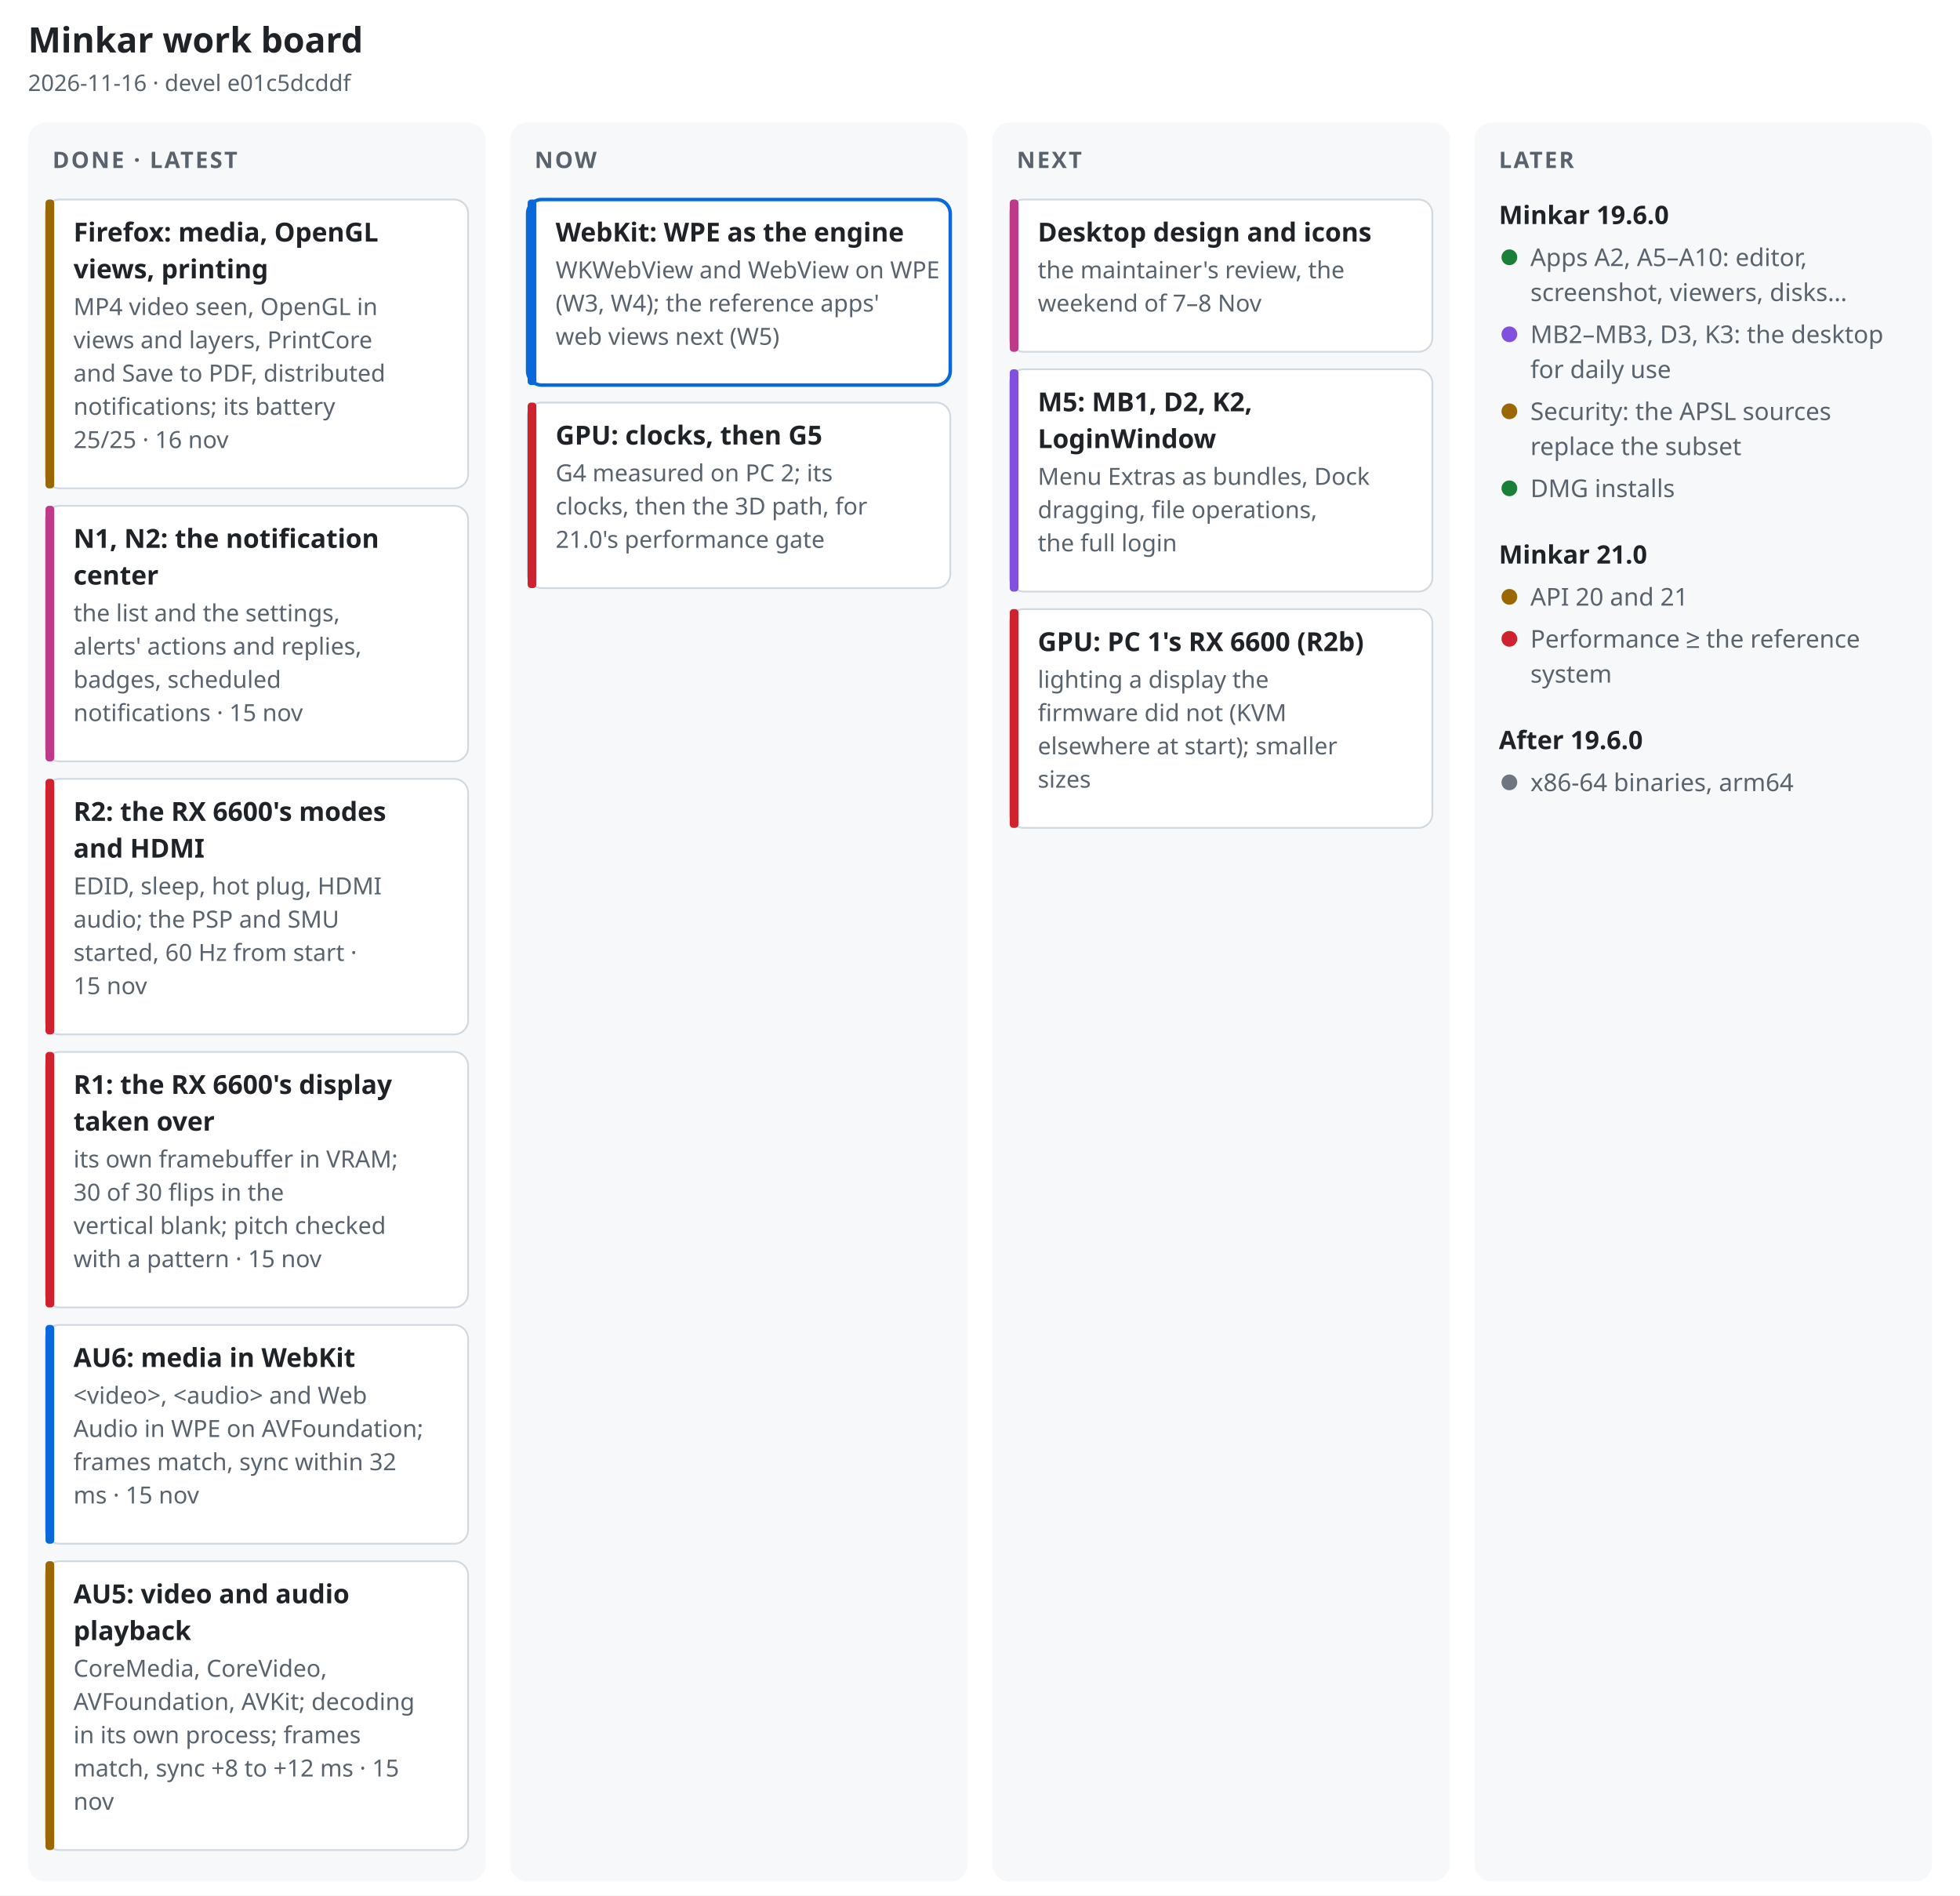
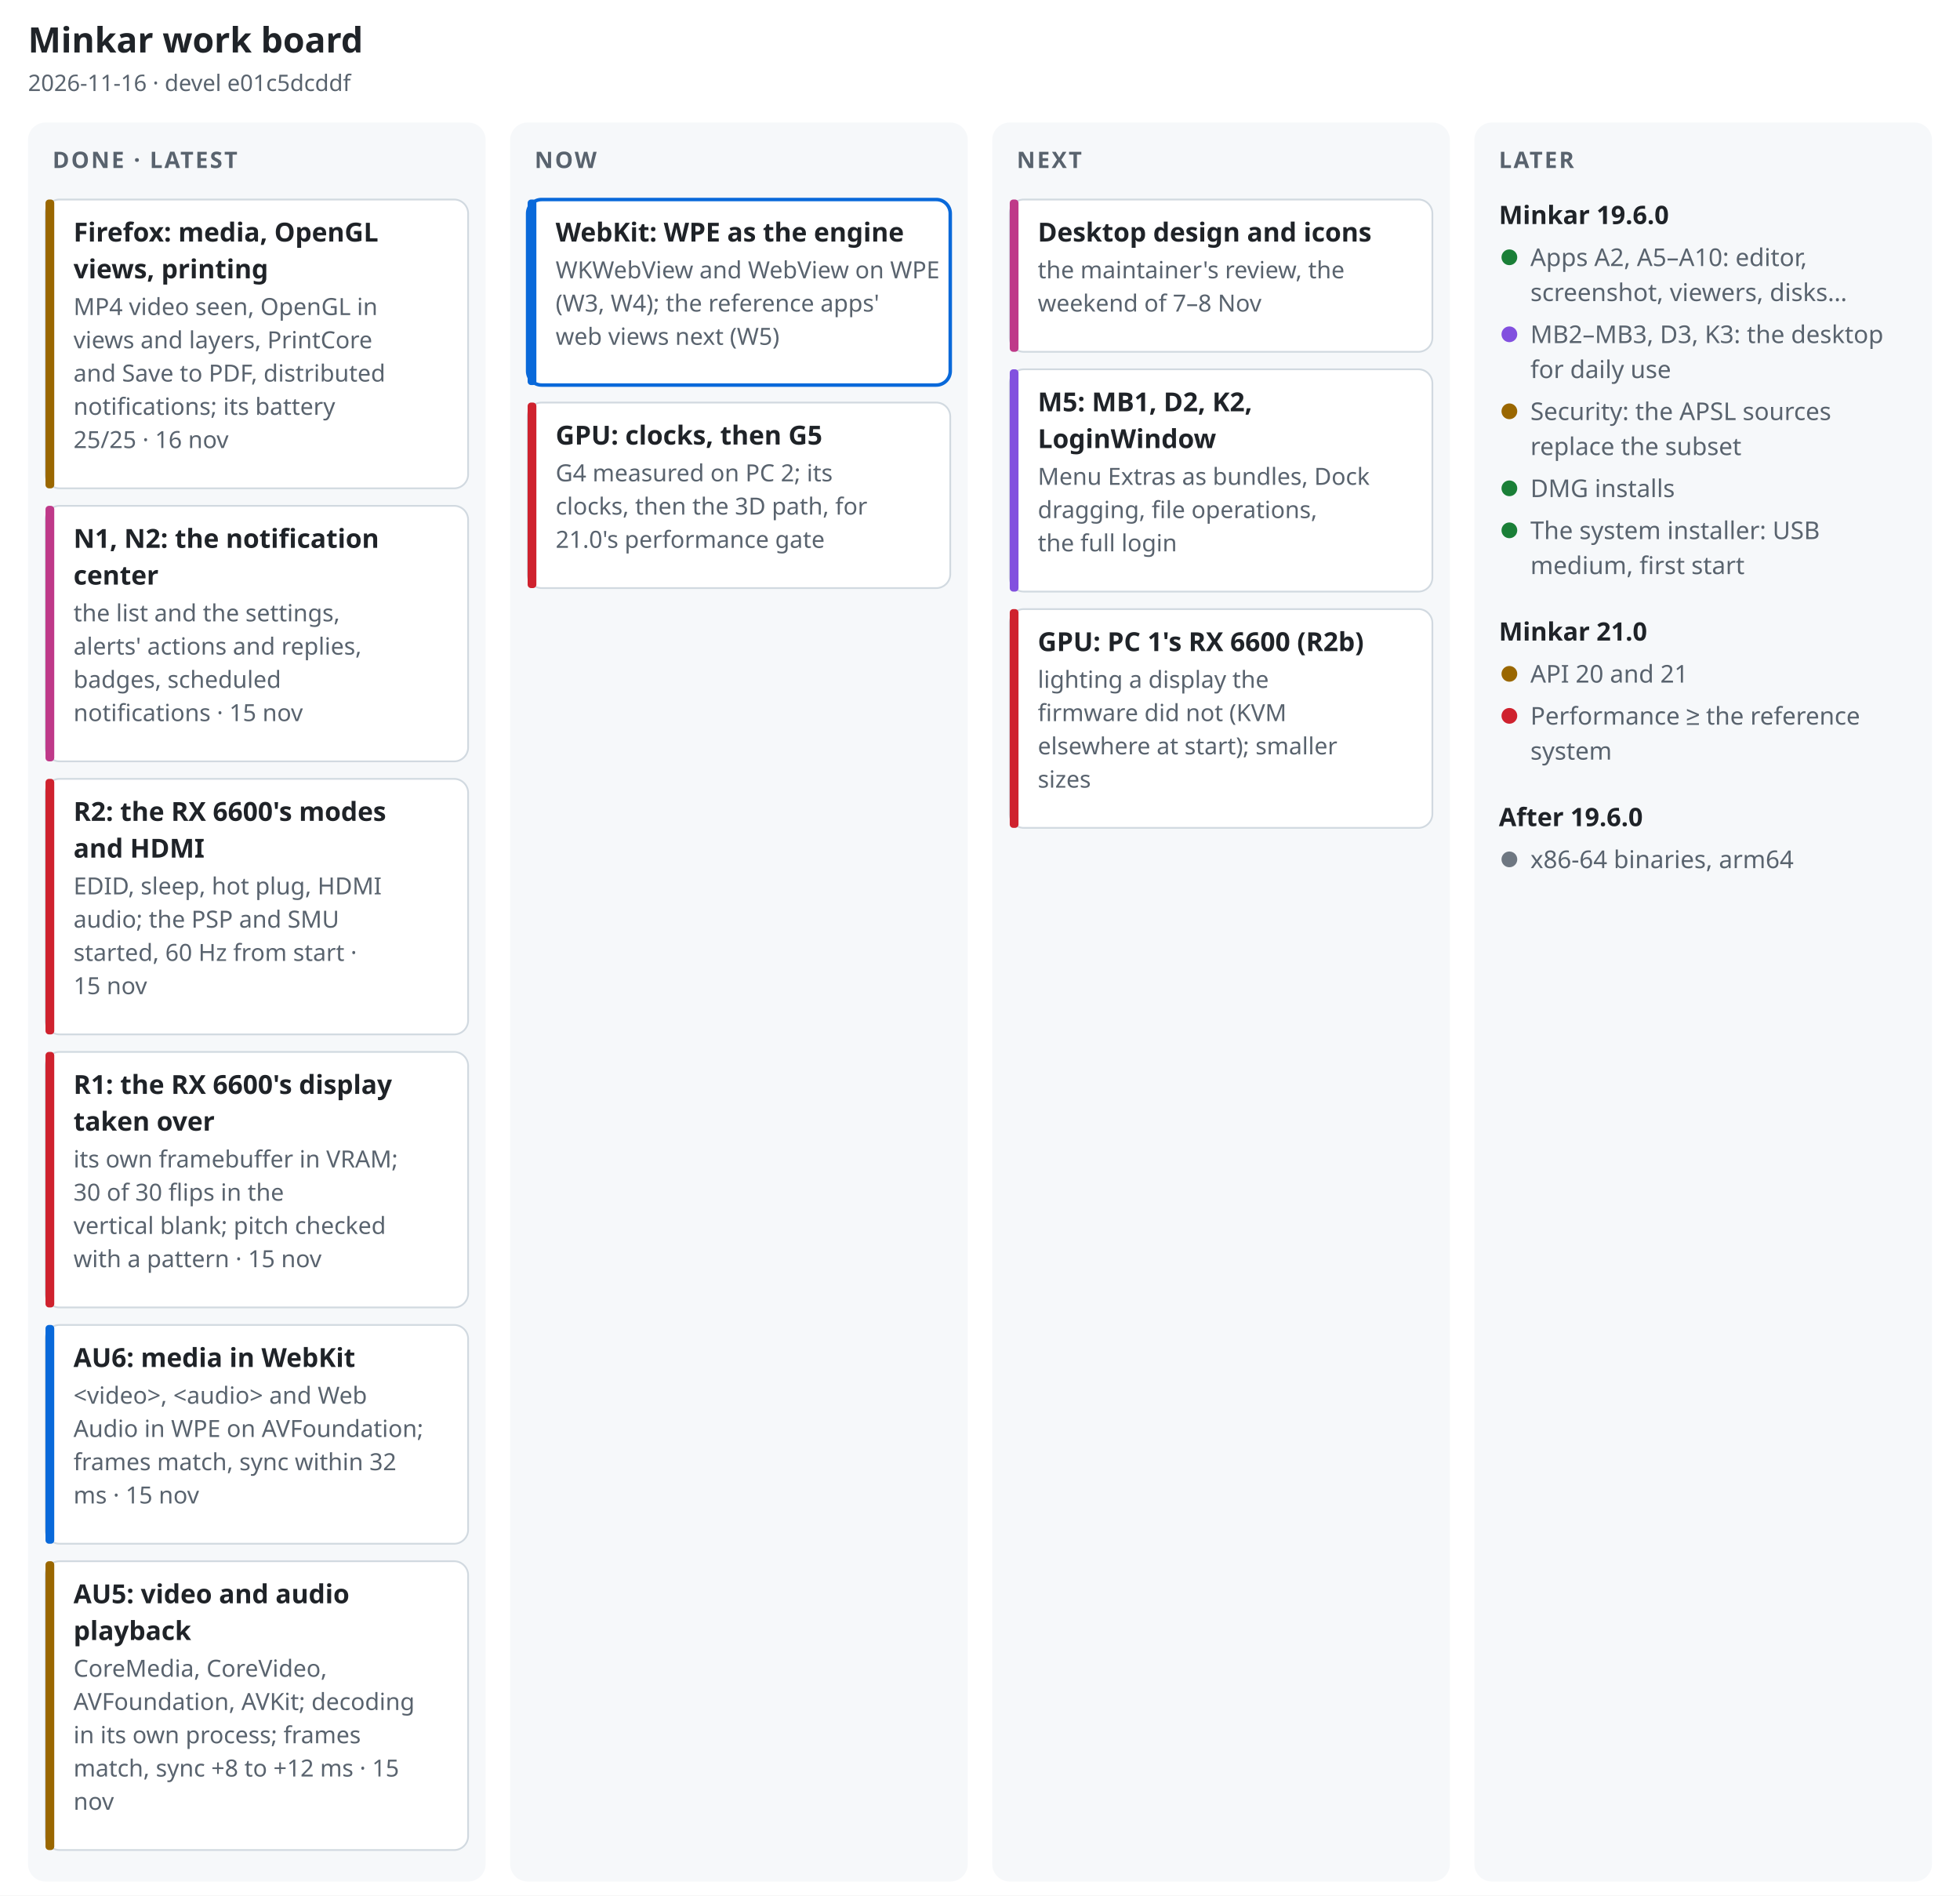
<svg xmlns="http://www.w3.org/2000/svg" width="1120" height="1083" viewBox="0 0 1120 1083" font-family="-apple-system, BlinkMacSystemFont, 'Segoe UI', 'Noto Sans', Helvetica, Arial, sans-serif" role="img" aria-label="Minkar work board, 2026-11-16">
  <rect width="1120" height="1083" fill="#ffffff" />
  <text x="16" y="30" font-size="20" font-weight="700" fill="#1f2328" text-anchor="start">Minkar work board</text>
  <text x="16" y="52" font-size="13" font-weight="400" fill="#59636e" text-anchor="start">2026-11-16 · devel e01c5dcddf</text>
  <rect x="16" y="70" width="261.5" height="1005" rx="10" fill="#f6f8fa" />
  <text x="30" y="96" font-size="13" font-weight="700" fill="#59636e" text-anchor="start" letter-spacing=".08em">DONE · LATEST</text>
  <rect x="26" y="114" width="241.5" height="165" rx="8" fill="#ffffff" stroke="#d1d9e0" stroke-width="1" />
  <rect x="26" y="114" width="5" height="165" rx="2" fill="#9a6700" />
  <text x="42" y="138" font-size="15" font-weight="650" fill="#1f2328" text-anchor="start">Firefox: media, OpenGL</text>
  <text x="42" y="159" font-size="15" font-weight="650" fill="#1f2328" text-anchor="start">views, printing</text>
  <text x="42" y="180" font-size="13.5" font-weight="400" fill="#59636e" text-anchor="start">MP4 video seen, OpenGL in</text>
  <text x="42" y="199" font-size="13.5" font-weight="400" fill="#59636e" text-anchor="start">views and layers, PrintCore</text>
  <text x="42" y="218" font-size="13.5" font-weight="400" fill="#59636e" text-anchor="start">and Save to PDF, distributed</text>
  <text x="42" y="237" font-size="13.5" font-weight="400" fill="#59636e" text-anchor="start">notifications; its battery</text>
  <text x="42" y="256" font-size="13.5" font-weight="400" fill="#59636e" text-anchor="start">25/25 · 16 nov</text>
  <rect x="26" y="289" width="241.5" height="146" rx="8" fill="#ffffff" stroke="#d1d9e0" stroke-width="1" />
  <rect x="26" y="289" width="5" height="146" rx="2" fill="#bf3989" />
  <text x="42" y="313" font-size="15" font-weight="650" fill="#1f2328" text-anchor="start">N1, N2: the notification</text>
  <text x="42" y="334" font-size="15" font-weight="650" fill="#1f2328" text-anchor="start">center</text>
  <text x="42" y="355" font-size="13.5" font-weight="400" fill="#59636e" text-anchor="start">the list and the settings,</text>
  <text x="42" y="374" font-size="13.5" font-weight="400" fill="#59636e" text-anchor="start">alerts' actions and replies,</text>
  <text x="42" y="393" font-size="13.5" font-weight="400" fill="#59636e" text-anchor="start">badges, scheduled</text>
  <text x="42" y="412" font-size="13.5" font-weight="400" fill="#59636e" text-anchor="start">notifications · 15 nov</text>
  <rect x="26" y="445" width="241.5" height="146" rx="8" fill="#ffffff" stroke="#d1d9e0" stroke-width="1" />
  <rect x="26" y="445" width="5" height="146" rx="2" fill="#cf222e" />
  <text x="42" y="469" font-size="15" font-weight="650" fill="#1f2328" text-anchor="start">R2: the RX 6600's modes</text>
  <text x="42" y="490" font-size="15" font-weight="650" fill="#1f2328" text-anchor="start">and HDMI</text>
  <text x="42" y="511" font-size="13.5" font-weight="400" fill="#59636e" text-anchor="start">EDID, sleep, hot plug, HDMI</text>
  <text x="42" y="530" font-size="13.5" font-weight="400" fill="#59636e" text-anchor="start">audio; the PSP and SMU</text>
  <text x="42" y="549" font-size="13.5" font-weight="400" fill="#59636e" text-anchor="start">started, 60 Hz from start ·</text>
  <text x="42" y="568" font-size="13.5" font-weight="400" fill="#59636e" text-anchor="start">15 nov</text>
  <rect x="26" y="601" width="241.5" height="146" rx="8" fill="#ffffff" stroke="#d1d9e0" stroke-width="1" />
  <rect x="26" y="601" width="5" height="146" rx="2" fill="#cf222e" />
  <text x="42" y="625" font-size="15" font-weight="650" fill="#1f2328" text-anchor="start">R1: the RX 6600's display</text>
  <text x="42" y="646" font-size="15" font-weight="650" fill="#1f2328" text-anchor="start">taken over</text>
  <text x="42" y="667" font-size="13.5" font-weight="400" fill="#59636e" text-anchor="start">its own framebuffer in VRAM;</text>
  <text x="42" y="686" font-size="13.5" font-weight="400" fill="#59636e" text-anchor="start">30 of 30 flips in the</text>
  <text x="42" y="705" font-size="13.5" font-weight="400" fill="#59636e" text-anchor="start">vertical blank; pitch checked</text>
  <text x="42" y="724" font-size="13.5" font-weight="400" fill="#59636e" text-anchor="start">with a pattern · 15 nov</text>
  <rect x="26" y="757" width="241.5" height="125" rx="8" fill="#ffffff" stroke="#d1d9e0" stroke-width="1" />
  <rect x="26" y="757" width="5" height="125" rx="2" fill="#0969da" />
  <text x="42" y="781" font-size="15" font-weight="650" fill="#1f2328" text-anchor="start">AU6: media in WebKit</text>
  <text x="42" y="802" font-size="13.5" font-weight="400" fill="#59636e" text-anchor="start">&lt;video&gt;, &lt;audio&gt; and Web</text>
  <text x="42" y="821" font-size="13.5" font-weight="400" fill="#59636e" text-anchor="start">Audio in WPE on AVFoundation;</text>
  <text x="42" y="840" font-size="13.5" font-weight="400" fill="#59636e" text-anchor="start">frames match, sync within 32</text>
  <text x="42" y="859" font-size="13.5" font-weight="400" fill="#59636e" text-anchor="start">ms · 15 nov</text>
  <rect x="26" y="892" width="241.5" height="165" rx="8" fill="#ffffff" stroke="#d1d9e0" stroke-width="1" />
  <rect x="26" y="892" width="5" height="165" rx="2" fill="#9a6700" />
  <text x="42" y="916" font-size="15" font-weight="650" fill="#1f2328" text-anchor="start">AU5: video and audio</text>
  <text x="42" y="937" font-size="15" font-weight="650" fill="#1f2328" text-anchor="start">playback</text>
  <text x="42" y="958" font-size="13.5" font-weight="400" fill="#59636e" text-anchor="start">CoreMedia, CoreVideo,</text>
  <text x="42" y="977" font-size="13.5" font-weight="400" fill="#59636e" text-anchor="start">AVFoundation, AVKit; decoding</text>
  <text x="42" y="996" font-size="13.5" font-weight="400" fill="#59636e" text-anchor="start">in its own process; frames</text>
  <text x="42" y="1015" font-size="13.5" font-weight="400" fill="#59636e" text-anchor="start">match, sync +8 to +12 ms · 15</text>
  <text x="42" y="1034" font-size="13.5" font-weight="400" fill="#59636e" text-anchor="start">nov</text>
  <rect x="291.5" y="70" width="261.5" height="1005" rx="10" fill="#f6f8fa" />
  <text x="305.5" y="96" font-size="13" font-weight="700" fill="#59636e" text-anchor="start" letter-spacing=".08em">NOW</text>
  <rect x="301.5" y="114" width="241.5" height="106" rx="8" fill="#ffffff" stroke="#0969da" stroke-width="2" />
  <rect x="301.5" y="114" width="5" height="106" rx="2" fill="#0969da" />
  <text x="317.5" y="138" font-size="15" font-weight="650" fill="#1f2328" text-anchor="start">WebKit: WPE as the engine</text>
  <text x="317.5" y="159" font-size="13.5" font-weight="400" fill="#59636e" text-anchor="start">WKWebView and WebView on WPE</text>
  <text x="317.5" y="178" font-size="13.5" font-weight="400" fill="#59636e" text-anchor="start">(W3, W4); the reference apps'</text>
  <text x="317.5" y="197" font-size="13.5" font-weight="400" fill="#59636e" text-anchor="start">web views next (W5)</text>
  <rect x="301.5" y="230" width="241.5" height="106" rx="8" fill="#ffffff" stroke="#d1d9e0" stroke-width="1" />
  <rect x="301.5" y="230" width="5" height="106" rx="2" fill="#cf222e" />
  <text x="317.5" y="254" font-size="15" font-weight="650" fill="#1f2328" text-anchor="start">GPU: clocks, then G5</text>
  <text x="317.5" y="275" font-size="13.5" font-weight="400" fill="#59636e" text-anchor="start">G4 measured on PC 2; its</text>
  <text x="317.5" y="294" font-size="13.5" font-weight="400" fill="#59636e" text-anchor="start">clocks, then the 3D path, for</text>
  <text x="317.5" y="313" font-size="13.5" font-weight="400" fill="#59636e" text-anchor="start">21.0's performance gate</text>
  <rect x="567" y="70" width="261.5" height="1005" rx="10" fill="#f6f8fa" />
  <text x="581" y="96" font-size="13" font-weight="700" fill="#59636e" text-anchor="start" letter-spacing=".08em">NEXT</text>
  <rect x="577" y="114" width="241.5" height="87" rx="8" fill="#ffffff" stroke="#d1d9e0" stroke-width="1" />
  <rect x="577" y="114" width="5" height="87" rx="2" fill="#bf3989" />
  <text x="593" y="138" font-size="15" font-weight="650" fill="#1f2328" text-anchor="start">Desktop design and icons</text>
  <text x="593" y="159" font-size="13.5" font-weight="400" fill="#59636e" text-anchor="start">the maintainer's review, the</text>
  <text x="593" y="178" font-size="13.5" font-weight="400" fill="#59636e" text-anchor="start">weekend of 7–8 Nov</text>
  <rect x="577" y="211" width="241.5" height="127" rx="8" fill="#ffffff" stroke="#d1d9e0" stroke-width="1" />
  <rect x="577" y="211" width="5" height="127" rx="2" fill="#8250df" />
  <text x="593" y="235" font-size="15" font-weight="650" fill="#1f2328" text-anchor="start">M5: MB1, D2, K2,</text>
  <text x="593" y="256" font-size="15" font-weight="650" fill="#1f2328" text-anchor="start">LoginWindow</text>
  <text x="593" y="277" font-size="13.5" font-weight="400" fill="#59636e" text-anchor="start">Menu Extras as bundles, Dock</text>
  <text x="593" y="296" font-size="13.5" font-weight="400" fill="#59636e" text-anchor="start">dragging, file operations,</text>
  <text x="593" y="315" font-size="13.5" font-weight="400" fill="#59636e" text-anchor="start">the full login</text>
  <rect x="577" y="348" width="241.5" height="125" rx="8" fill="#ffffff" stroke="#d1d9e0" stroke-width="1" />
  <rect x="577" y="348" width="5" height="125" rx="2" fill="#cf222e" />
  <text x="593" y="372" font-size="15" font-weight="650" fill="#1f2328" text-anchor="start">GPU: PC 1's RX 6600 (R2b)</text>
  <text x="593" y="393" font-size="13.5" font-weight="400" fill="#59636e" text-anchor="start">lighting a display the</text>
  <text x="593" y="412" font-size="13.5" font-weight="400" fill="#59636e" text-anchor="start">firmware did not (KVM</text>
  <text x="593" y="431" font-size="13.5" font-weight="400" fill="#59636e" text-anchor="start">elsewhere at start); smaller</text>
  <text x="593" y="450" font-size="13.5" font-weight="400" fill="#59636e" text-anchor="start">sizes</text>
  <rect x="842.5" y="70" width="261.5" height="1005" rx="10" fill="#f6f8fa" />
  <text x="856.5" y="96" font-size="13" font-weight="700" fill="#59636e" text-anchor="start" letter-spacing=".08em">LATER</text>
  <text x="856.5" y="128" font-size="14.5" font-weight="700" fill="#1f2328" text-anchor="start">Minkar 19.6.0</text>
  <circle cx="862.5" cy="147" r="4.5" fill="#1a7f37" />
  <text x="874.5" y="152" font-size="14" font-weight="400" fill="#59636e" text-anchor="start">Apps A2, A5–A10: editor,</text>
  <text x="874.5" y="172" font-size="14" font-weight="400" fill="#59636e" text-anchor="start">screenshot, viewers, disks…</text>
  <circle cx="862.5" cy="191" r="4.5" fill="#8250df" />
  <text x="874.5" y="196" font-size="14" font-weight="400" fill="#59636e" text-anchor="start">MB2–MB3, D3, K3: the desktop</text>
  <text x="874.5" y="216" font-size="14" font-weight="400" fill="#59636e" text-anchor="start">for daily use</text>
  <circle cx="862.5" cy="235" r="4.5" fill="#9a6700" />
  <text x="874.5" y="240" font-size="14" font-weight="400" fill="#59636e" text-anchor="start">Security: the APSL sources</text>
  <text x="874.5" y="260" font-size="14" font-weight="400" fill="#59636e" text-anchor="start">replace the subset</text>
  <circle cx="862.5" cy="279" r="4.5" fill="#1a7f37" />
  <text x="874.5" y="284" font-size="14" font-weight="400" fill="#59636e" text-anchor="start">DMG installs</text>
-   <text x="856.5" y="322" font-size="14.5" font-weight="700" fill="#1f2328" text-anchor="start">Minkar 21.0</text>
-   <circle cx="862.5" cy="341" r="4.5" fill="#9a6700" />
-   <text x="874.5" y="346" font-size="14" font-weight="400" fill="#59636e" text-anchor="start">API 20 and 21</text>
-   <circle cx="862.5" cy="365" r="4.5" fill="#cf222e" />
-   <text x="874.5" y="370" font-size="14" font-weight="400" fill="#59636e" text-anchor="start">Performance ≥ the reference</text>
-   <text x="874.5" y="390" font-size="14" font-weight="400" fill="#59636e" text-anchor="start">system</text>
-   <text x="856.5" y="428" font-size="14.5" font-weight="700" fill="#1f2328" text-anchor="start">After 19.6.0</text>
-   <circle cx="862.5" cy="447" r="4.5" fill="#6e7781" />
-   <text x="874.5" y="452" font-size="14" font-weight="400" fill="#59636e" text-anchor="start">x86-64 binaries, arm64</text>
+   <circle cx="862.5" cy="303" r="4.5" fill="#1a7f37" />
+   <text x="874.5" y="308" font-size="14" font-weight="400" fill="#59636e" text-anchor="start">The system installer: USB</text>
+   <text x="874.5" y="328" font-size="14" font-weight="400" fill="#59636e" text-anchor="start">medium, first start</text>
+   <text x="856.5" y="366" font-size="14.5" font-weight="700" fill="#1f2328" text-anchor="start">Minkar 21.0</text>
+   <circle cx="862.5" cy="385" r="4.5" fill="#9a6700" />
+   <text x="874.5" y="390" font-size="14" font-weight="400" fill="#59636e" text-anchor="start">API 20 and 21</text>
+   <circle cx="862.5" cy="409" r="4.5" fill="#cf222e" />
+   <text x="874.5" y="414" font-size="14" font-weight="400" fill="#59636e" text-anchor="start">Performance ≥ the reference</text>
+   <text x="874.5" y="434" font-size="14" font-weight="400" fill="#59636e" text-anchor="start">system</text>
+   <text x="856.5" y="472" font-size="14.5" font-weight="700" fill="#1f2328" text-anchor="start">After 19.6.0</text>
+   <circle cx="862.5" cy="491" r="4.5" fill="#6e7781" />
+   <text x="874.5" y="496" font-size="14" font-weight="400" fill="#59636e" text-anchor="start">x86-64 binaries, arm64</text>
</svg>
